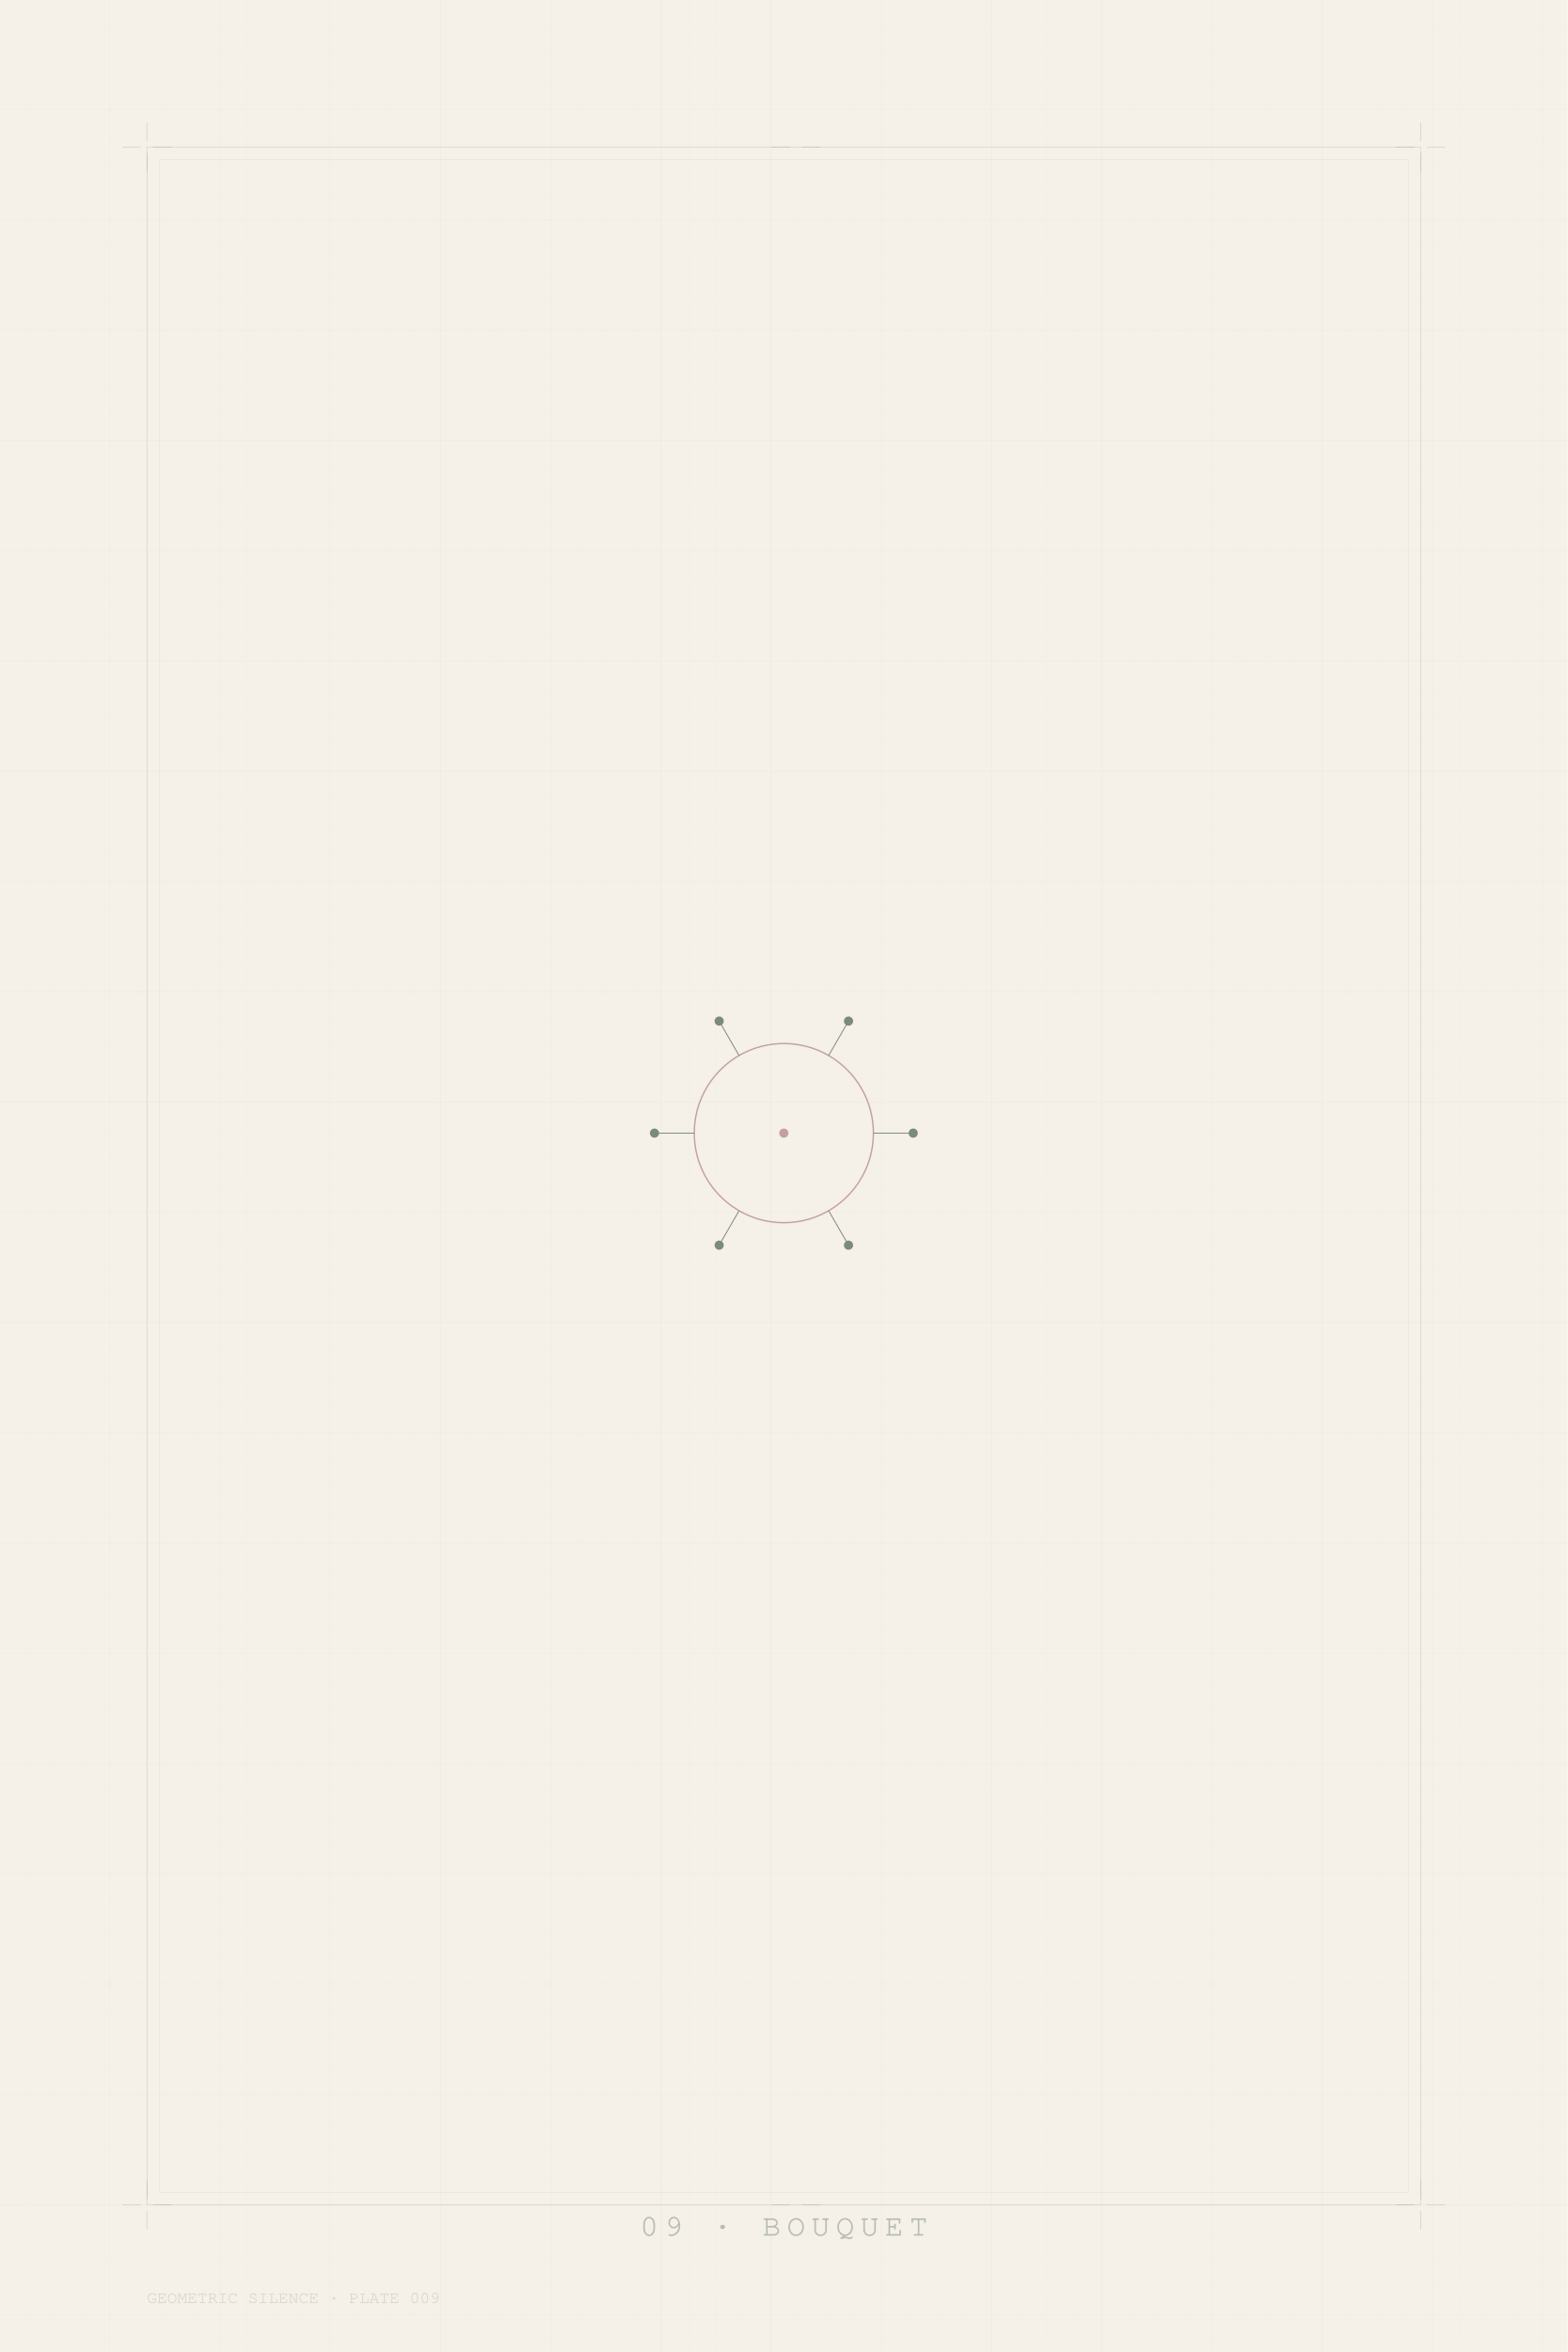
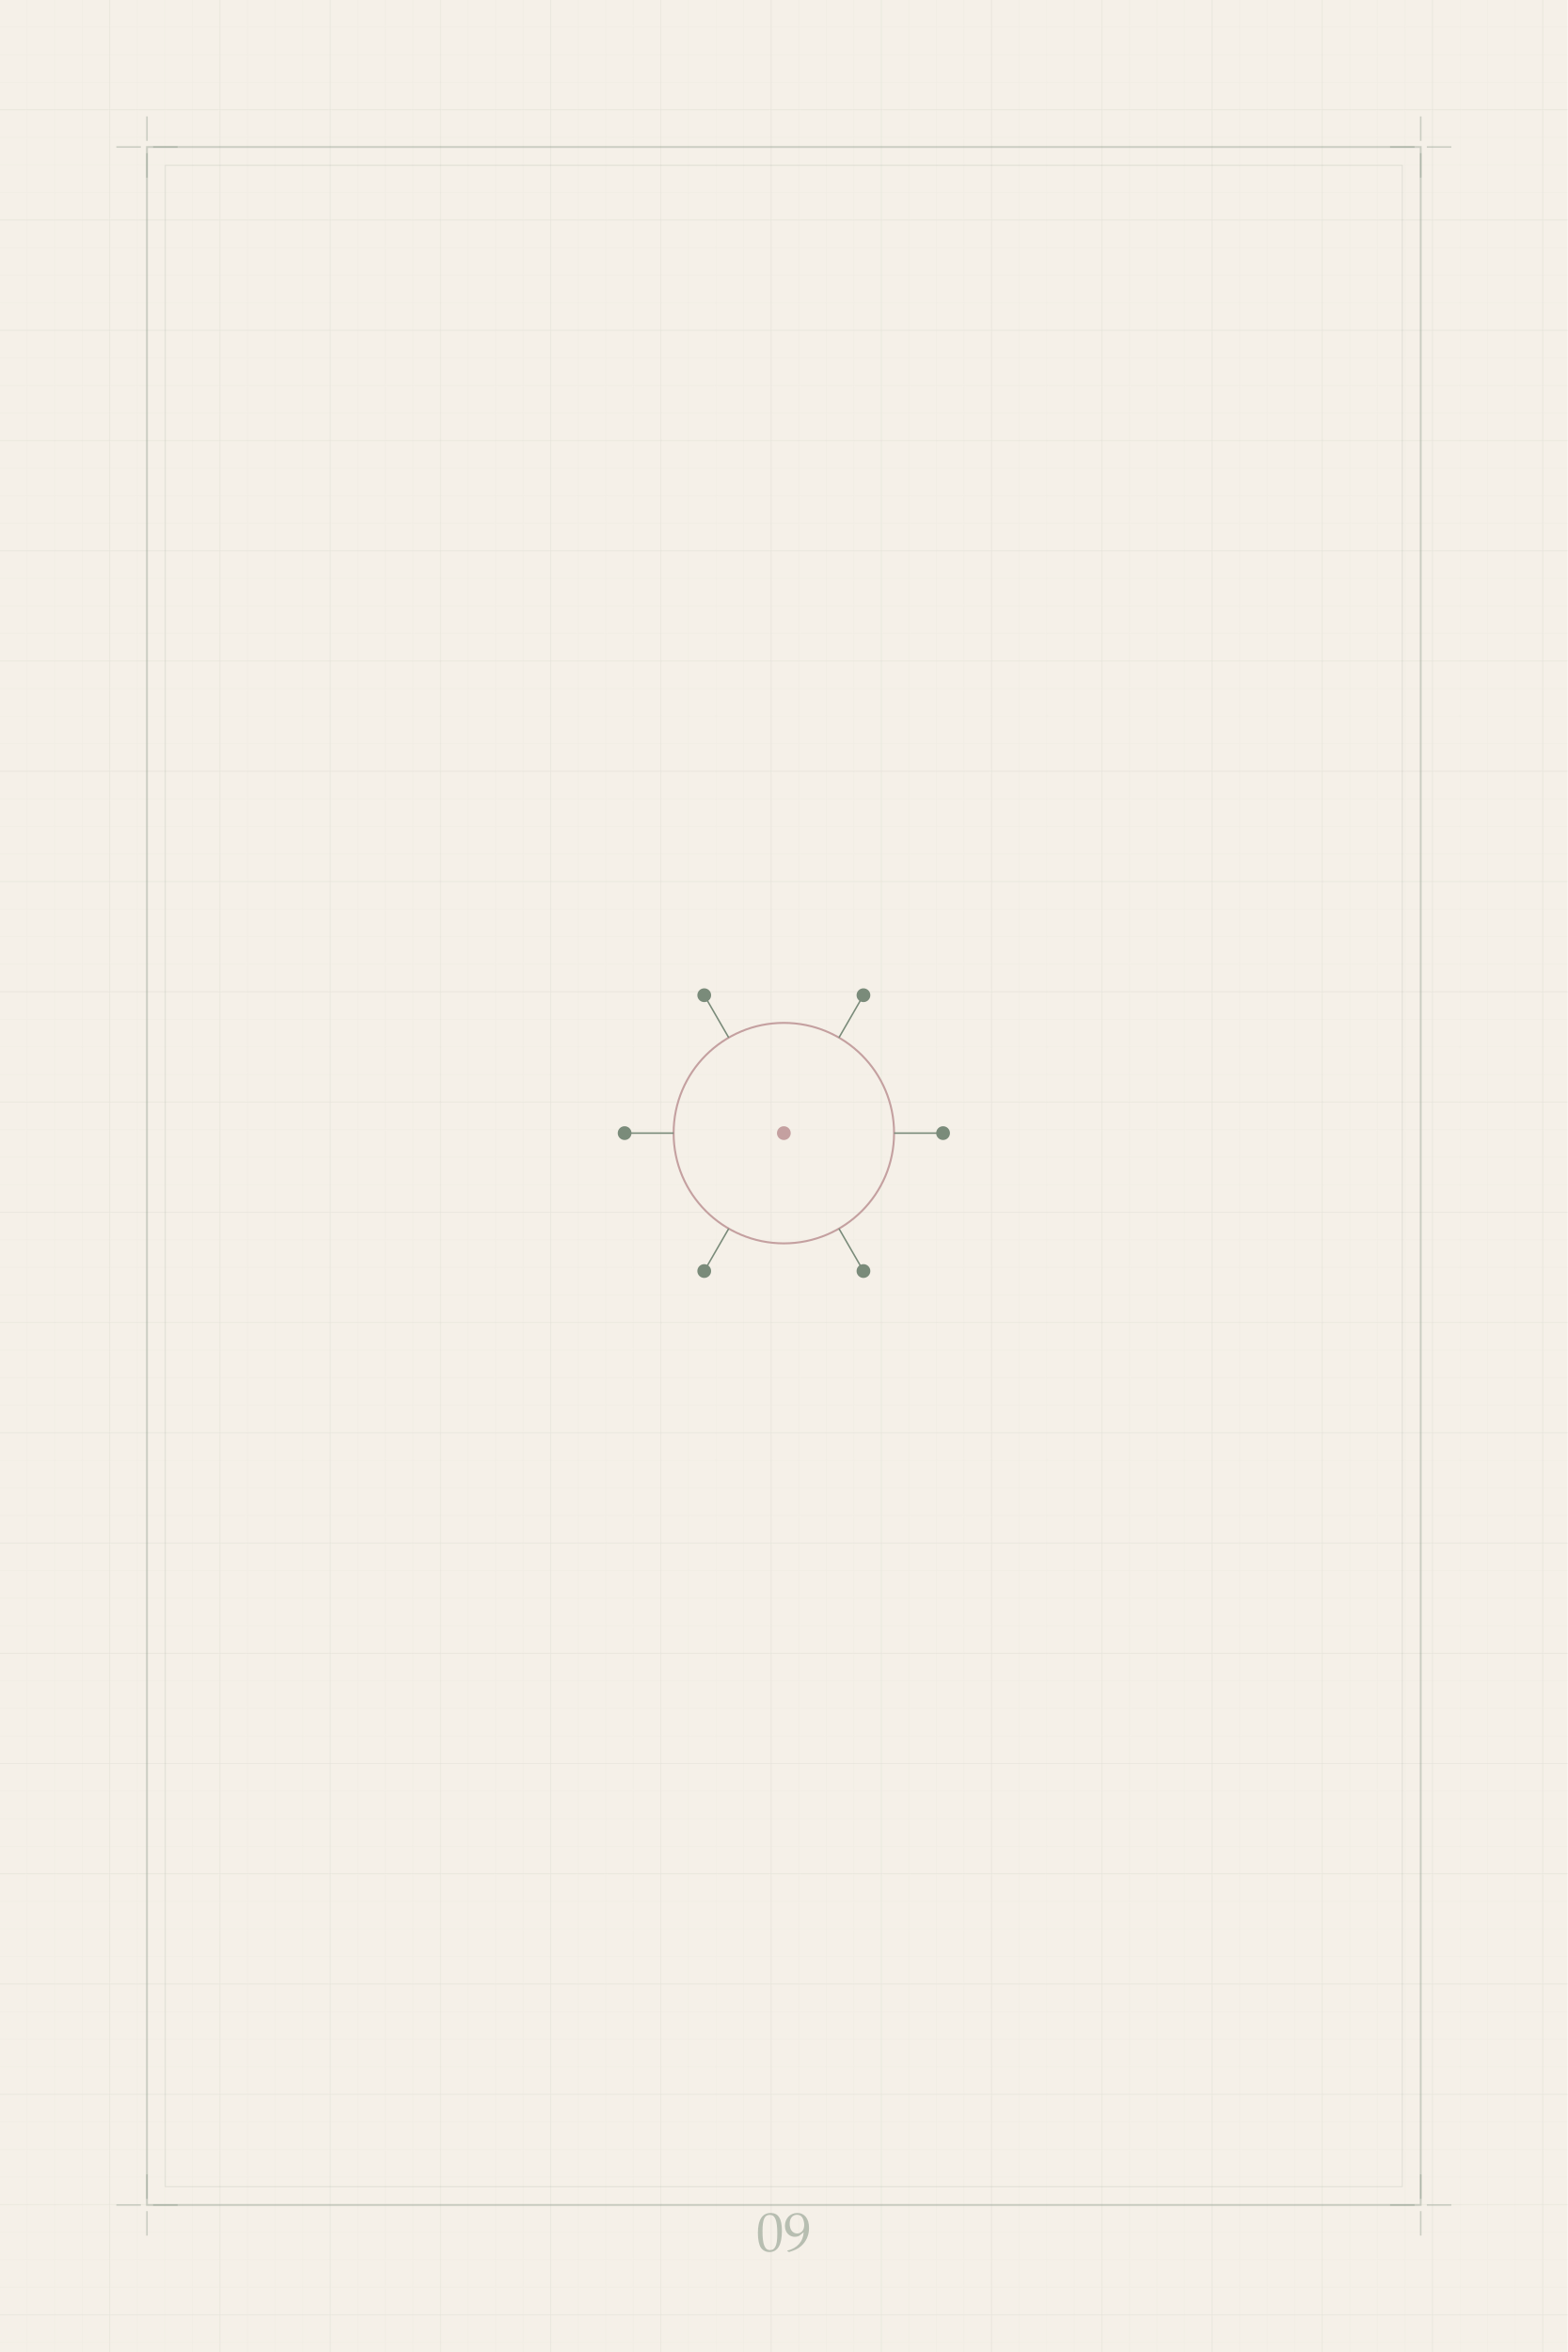
<svg xmlns="http://www.w3.org/2000/svg" viewBox="0 0 1024 1536">
  <defs>
    <pattern id="g" width="72" height="72" patternUnits="userSpaceOnUse">
-       <path d="M72 0L72 72M0 72L72 72" fill="none" stroke="#7A8B7A" stroke-width="0.3" opacity=".12" />
+       <path d="M72 0L72 72M0 72L72 72" fill="none" stroke="#7A8B7A" stroke-width="0.6" opacity=".12" />
    </pattern>
    <pattern id="sg" width="18" height="18" patternUnits="userSpaceOnUse">
-       <path d="M18 0L18 18M0 18L18 18" fill="none" stroke="#7A8B7A" stroke-width="0.2" opacity=".06" />
+       <path d="M18 0L18 18M0 18L18 18" fill="none" stroke="#7A8B7A" stroke-width="0.4" opacity=".06" />
    </pattern>
  </defs>
  <rect width="1024" height="1536" fill="#F5F0E8" />
  <rect width="1024" height="1536" fill="url(#sg)" />
  <rect width="1024" height="1536" fill="url(#g)" />
-   <rect x="96" y="96" width="832" height="1344" fill="none" stroke="#7A8B7A" stroke-width="0.4" opacity=".3" />
-   <rect x="104" y="104" width="816" height="1328" fill="none" stroke="#7A8B7A" stroke-width="0.3" opacity=".15" />
-   <g stroke="#7A8B7A" stroke-width="0.5" opacity=".3">
-     <line x1="80" y1="96" x2="92" y2="96" />
-     <line x1="100" y1="96" x2="112" y2="96" />
-     <line x1="96" y1="80" x2="96" y2="92" />
-     <line x1="96" y1="100" x2="96" y2="112" />
-     <line x1="912" y1="96" x2="924" y2="96" />
-     <line x1="932" y1="96" x2="944" y2="96" />
-     <line x1="928" y1="80" x2="928" y2="92" />
-     <line x1="928" y1="100" x2="928" y2="112" />
-     <line x1="80" y1="1440" x2="92" y2="1440" />
-     <line x1="100" y1="1440" x2="112" y2="1440" />
-     <line x1="96" y1="1424" x2="96" y2="1436" />
-     <line x1="96" y1="1444" x2="96" y2="1456" />
-     <line x1="912" y1="1440" x2="924" y2="1440" />
-     <line x1="932" y1="1440" x2="944" y2="1440" />
-     <line x1="928" y1="1424" x2="928" y2="1436" />
-     <line x1="928" y1="1444" x2="928" y2="1456" />
-     <line x1="504" y1="96" x2="516" y2="96" />
-     <line x1="524" y1="96" x2="536" y2="96" />
-     <line x1="504" y1="1440" x2="516" y2="1440" />
-     <line x1="524" y1="1440" x2="536" y2="1440" />
+   <rect x="96" y="96" width="832" height="1344" fill="none" stroke="#7A8B7A" stroke-width="1.2" opacity=".35" />
+   <rect x="108" y="108" width="808" height="1320" fill="none" stroke="#7A8B7A" stroke-width="0.6" opacity=".18" />
+   <g stroke="#7A8B7A" stroke-width="1" opacity=".35">
+     <line x1="76" y1="96" x2="92" y2="96" />
+     <line x1="100" y1="96" x2="116" y2="96" />
+     <line x1="96" y1="76" x2="96" y2="92" />
+     <line x1="96" y1="100" x2="96" y2="116" />
+     <line x1="908" y1="96" x2="924" y2="96" />
+     <line x1="932" y1="96" x2="948" y2="96" />
+     <line x1="928" y1="76" x2="928" y2="92" />
+     <line x1="928" y1="100" x2="928" y2="116" />
+     <line x1="76" y1="1440" x2="92" y2="1440" />
+     <line x1="100" y1="1440" x2="116" y2="1440" />
+     <line x1="96" y1="1420" x2="96" y2="1436" />
+     <line x1="96" y1="1444" x2="96" y2="1460" />
+     <line x1="908" y1="1440" x2="924" y2="1440" />
+     <line x1="932" y1="1440" x2="948" y2="1440" />
+     <line x1="928" y1="1420" x2="928" y2="1436" />
+     <line x1="928" y1="1444" x2="928" y2="1460" />
  </g>
-   <circle cx="512" cy="740" r="58.5" fill="none" stroke="#C4A0A0" stroke-width="0.9" />
-   <line x1="570.5" y1="740" x2="596.5" y2="740" stroke="#7A8B7A" stroke-width="0.6" />
-   <line x1="541.25" y1="790.662" x2="554.25" y2="813.179" stroke="#7A8B7A" stroke-width="0.6" />
-   <line x1="482.75" y1="790.662" x2="469.75" y2="813.179" stroke="#7A8B7A" stroke-width="0.6" />
-   <line x1="453.5" y1="740" x2="427.5" y2="740" stroke="#7A8B7A" stroke-width="0.6" />
-   <line x1="482.75" y1="689.338" x2="469.75" y2="666.821" stroke="#7A8B7A" stroke-width="0.6" />
-   <line x1="541.25" y1="689.338" x2="554.25" y2="666.821" stroke="#7A8B7A" stroke-width="0.6" />
-   <circle cx="596.5" cy="740" r="3" fill="#7A8B7A" />
-   <circle cx="554.25" cy="813.179" r="3" fill="#7A8B7A" />
-   <circle cx="469.75" cy="813.179" r="3" fill="#7A8B7A" />
-   <circle cx="427.5" cy="740" r="3" fill="#7A8B7A" />
-   <circle cx="469.75" cy="666.821" r="3" fill="#7A8B7A" />
-   <circle cx="554.25" cy="666.821" r="3" fill="#7A8B7A" />
-   <circle cx="512" cy="740" r="3" fill="#C4A0A0" />
-   <text x="512" y="1460" text-anchor="middle" font-family="Courier,monospace" font-size="20" fill="#7A8B7A" opacity=".5" letter-spacing="4">09 · BOUQUET</text>
-   <text x="96" y="1504" font-family="Courier,monospace" font-size="11" fill="#7A8B7A" opacity=".25">GEOMETRIC SILENCE · PLATE 009</text>
+   <circle cx="512" cy="740" r="72" fill="none" stroke="#C4A0A0" stroke-width="1.3" />
+   <line x1="584" y1="740" x2="616" y2="740" stroke="#7A8B7A" stroke-width="1" />
+   <line x1="548" y1="802.354" x2="564" y2="830.067" stroke="#7A8B7A" stroke-width="1" />
+   <line x1="476" y1="802.354" x2="460" y2="830.067" stroke="#7A8B7A" stroke-width="1" />
+   <line x1="440" y1="740" x2="408" y2="740" stroke="#7A8B7A" stroke-width="1" />
+   <line x1="476" y1="677.646" x2="460" y2="649.933" stroke="#7A8B7A" stroke-width="1" />
+   <line x1="548" y1="677.646" x2="564" y2="649.933" stroke="#7A8B7A" stroke-width="1" />
+   <circle cx="616" cy="740" r="4.5" fill="#7A8B7A" />
+   <circle cx="564" cy="830.067" r="4.5" fill="#7A8B7A" />
+   <circle cx="460" cy="830.067" r="4.5" fill="#7A8B7A" />
+   <circle cx="408" cy="740" r="4.5" fill="#7A8B7A" />
+   <circle cx="460" cy="649.933" r="4.5" fill="#7A8B7A" />
+   <circle cx="564" cy="649.933" r="4.5" fill="#7A8B7A" />
+   <circle cx="512" cy="740" r="4.5" fill="#C4A0A0" />
+   <text x="512" y="1470" text-anchor="middle" font-family="Georgia, Palatino Linotype, Palatino, Book Antiqua, serif" font-size="36" fill="#7A8B7A" opacity=".5">09</text>
</svg>
